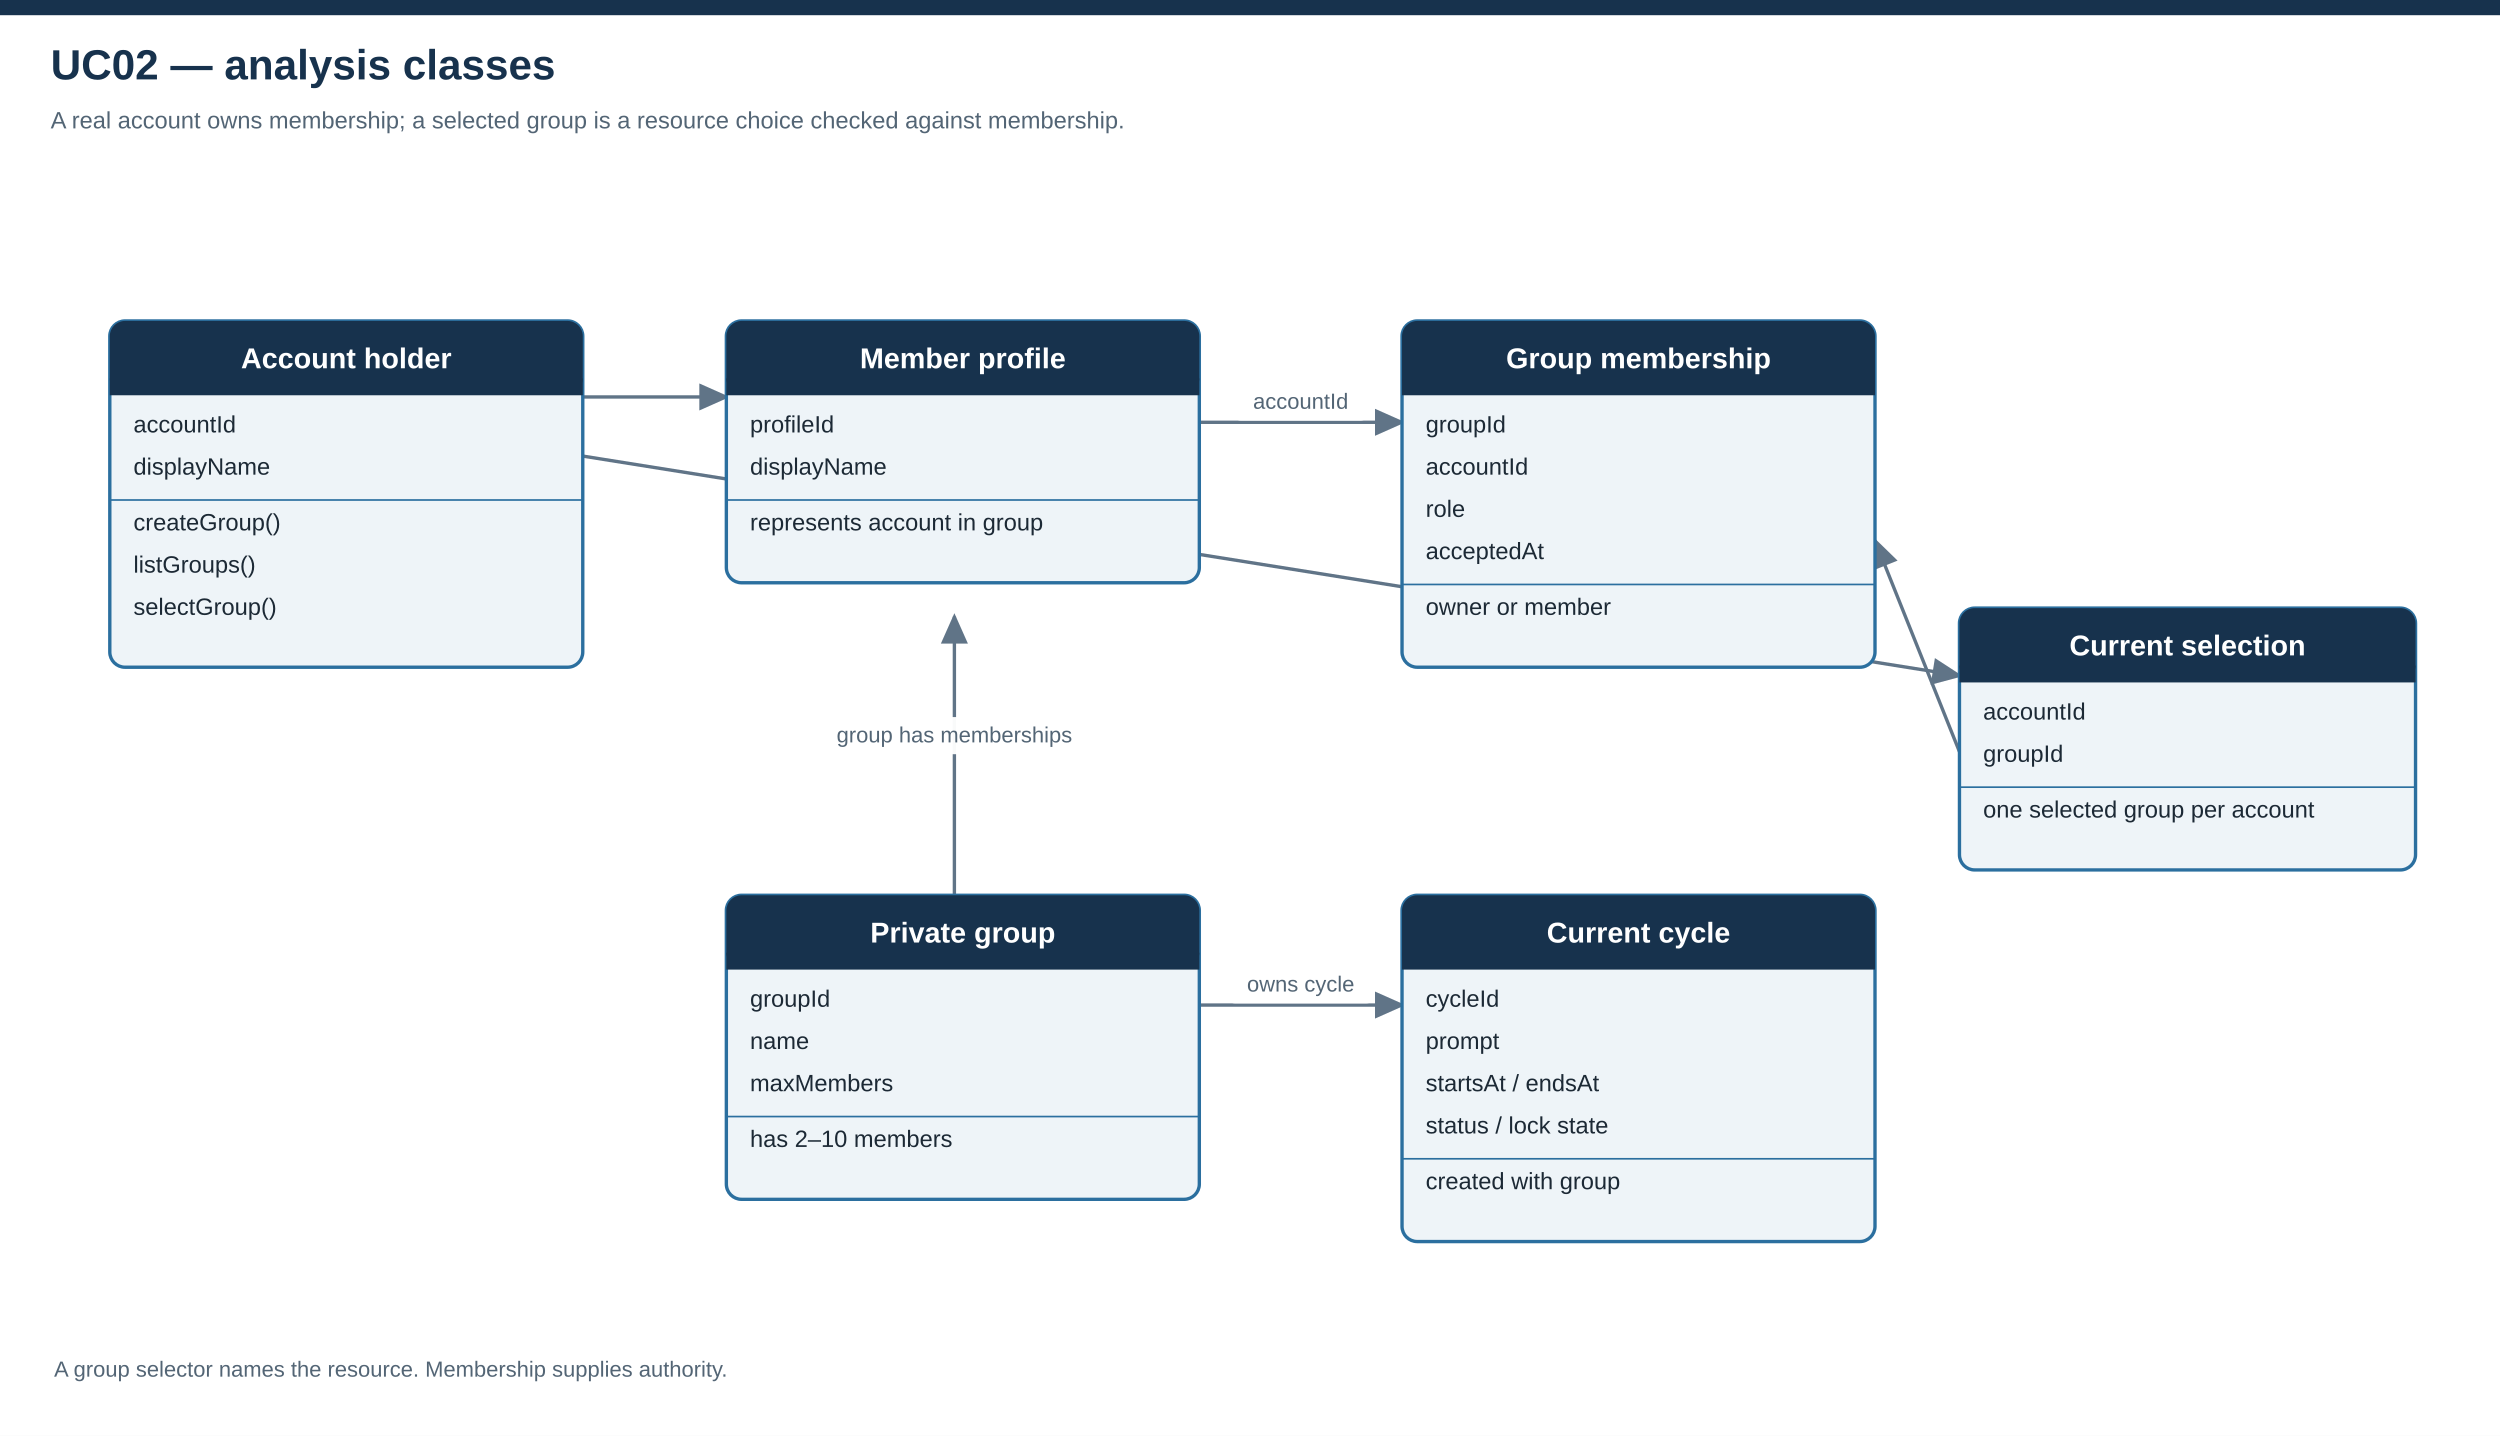
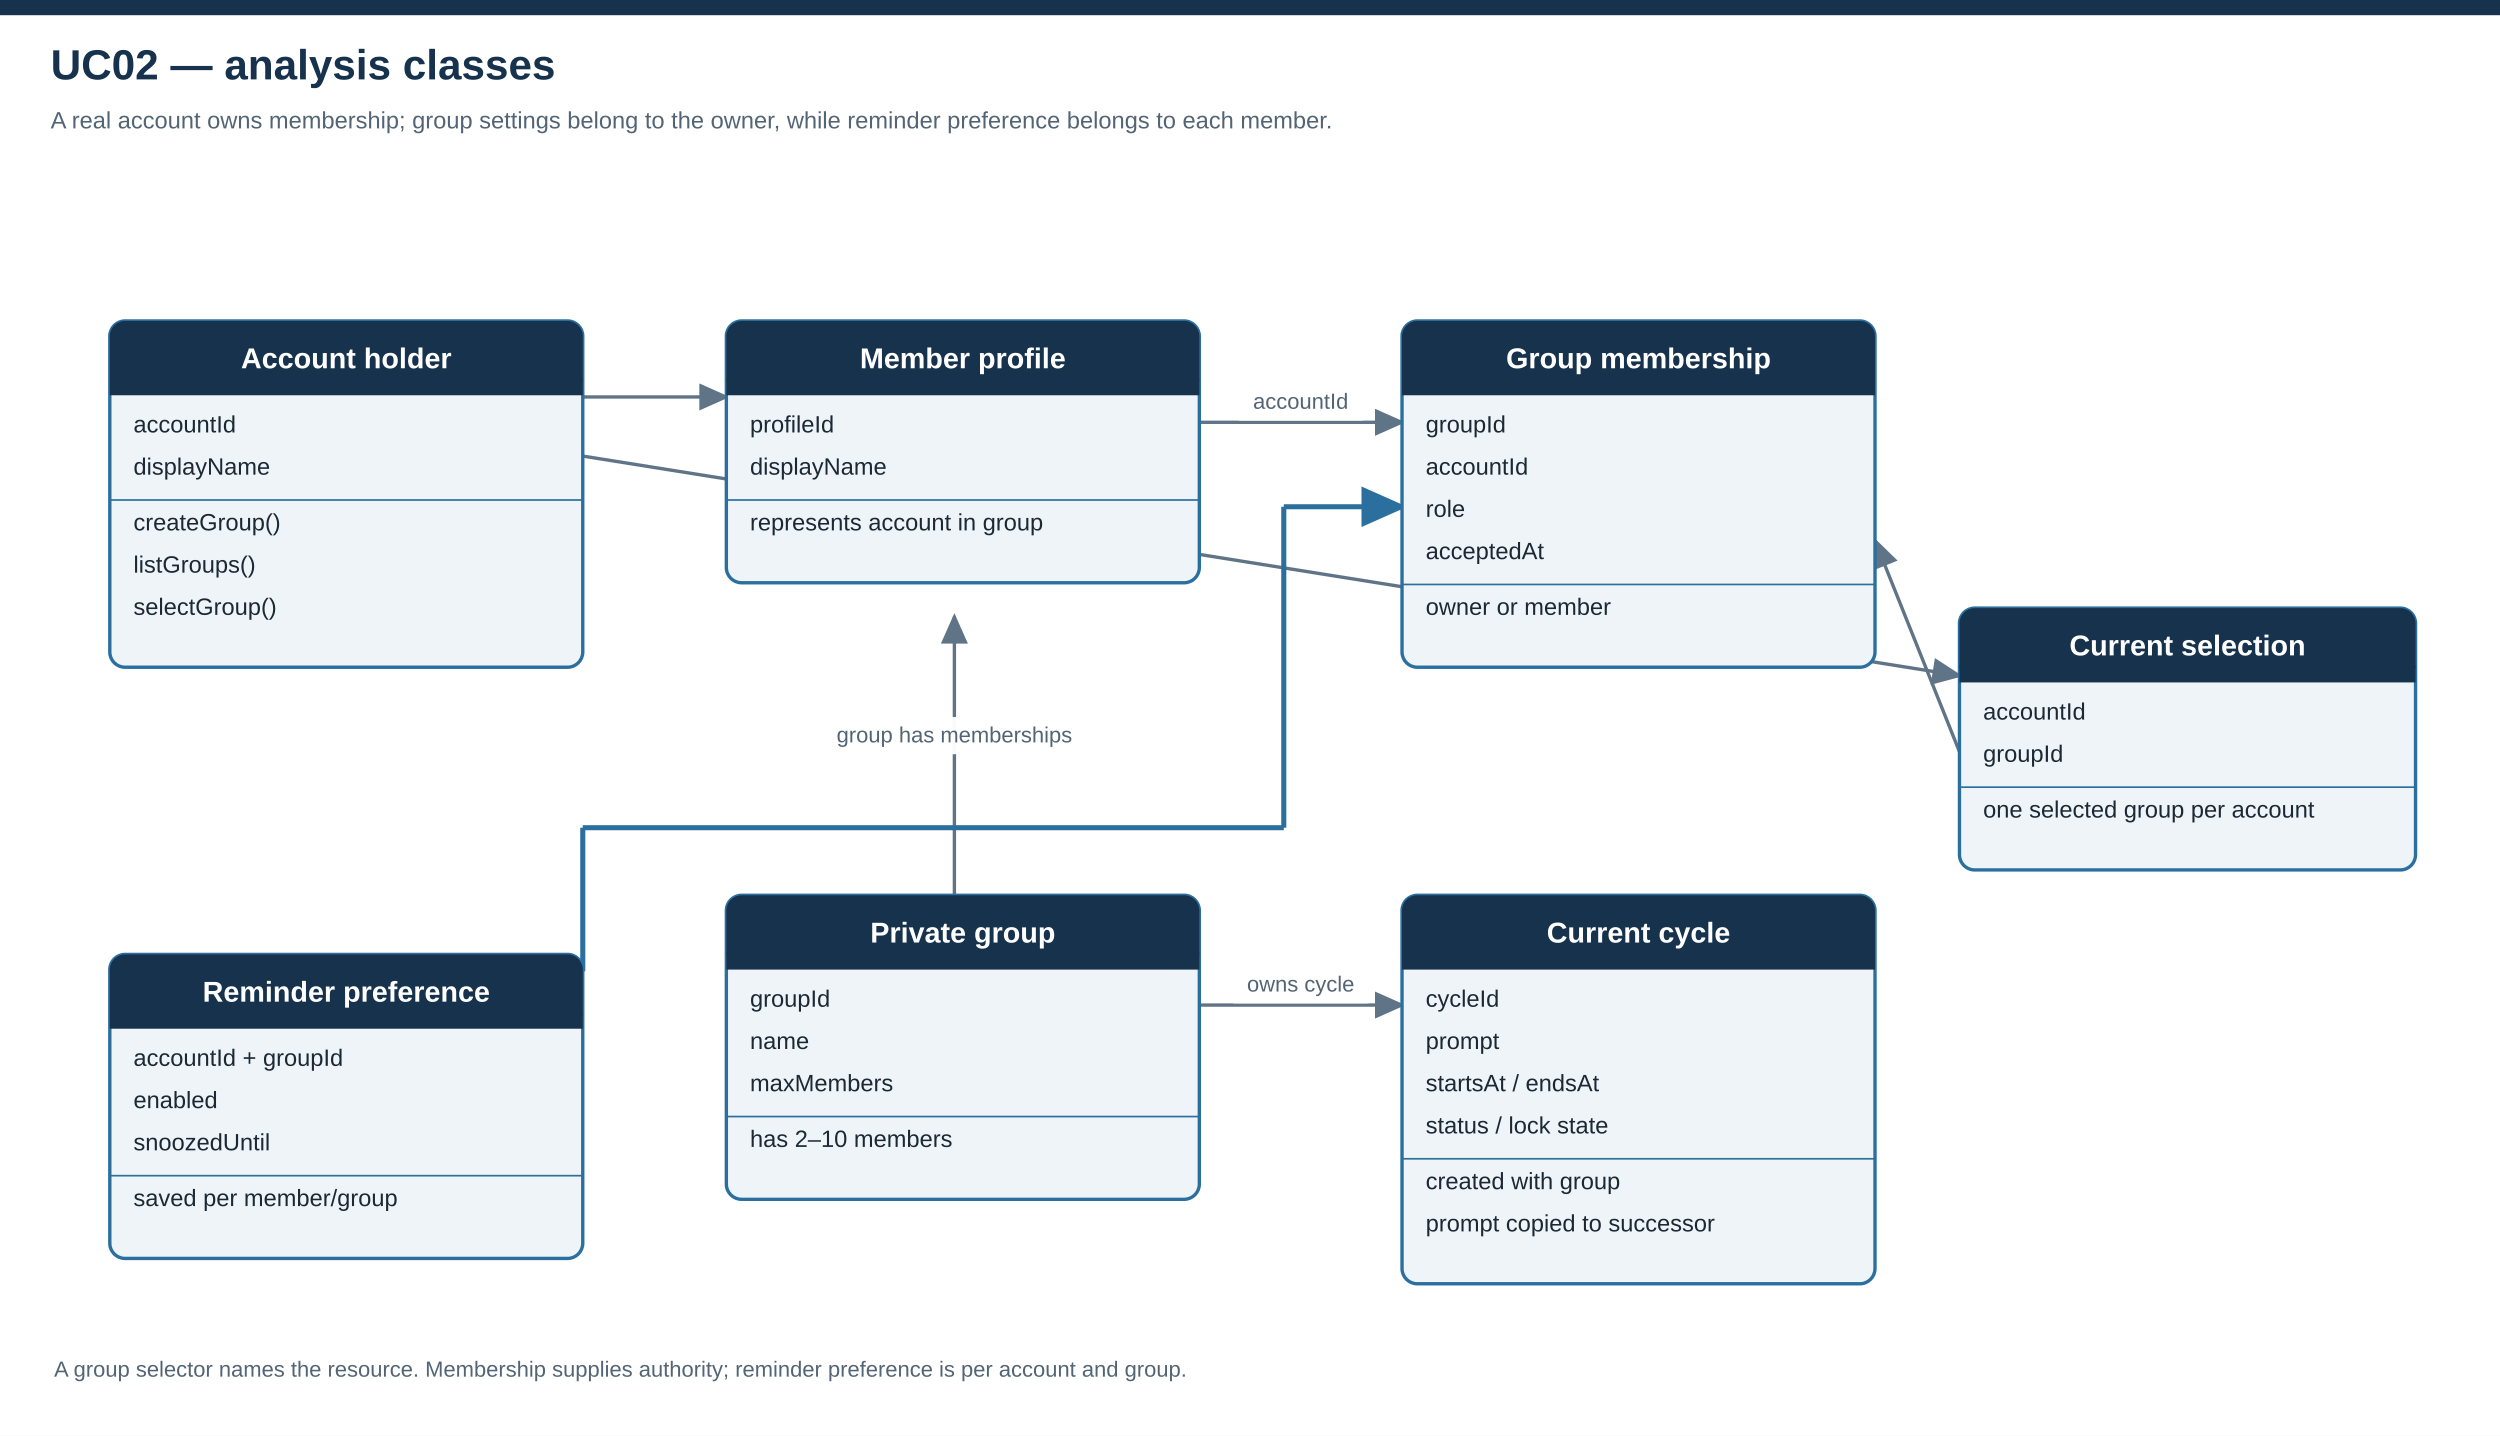
<svg xmlns="http://www.w3.org/2000/svg" width="1480px" height="850px" viewBox="0 0 1480 850" role="img" aria-label="UC02 — analysis classes">
  <defs>
    <marker id="arrow" markerWidth="9" markerHeight="8" refX="8" refY="4" orient="auto">
      <path d="M0,0 L9,4 L0,8 z" fill="#607487" />
    </marker>
    <marker id="arrowBlue" markerWidth="9" markerHeight="8" refX="8" refY="4" orient="auto">
      <path d="M0,0 L9,4 L0,8 z" fill="#2b6f9f" />
    </marker>
    <marker id="arrowRed" markerWidth="9" markerHeight="8" refX="8" refY="4" orient="auto">
      <path d="M0,0 L9,4 L0,8 z" fill="#b34339" />
    </marker>
  </defs>
  <rect x="0" y="0" width="1480" height="850" fill="#ffffff" />
  <rect x="0" y="0" width="1480" height="9" fill="#17324d" />
  <text x="30" y="47" text-anchor="start" font-family="Arial, Helvetica, sans-serif" font-size="25px" font-weight="bold" fill="#17324d" word-spacing="1px" class="">UC02 — analysis classes</text>
  <text x="30" y="76" text-anchor="start" font-family="Arial, Helvetica, sans-serif" font-size="14px" font-weight="normal" fill="#536575" word-spacing="1px">
-     <tspan x="30" dy="0">A real account owns membership; a selected group is a resource choice checked against membership.</tspan>
+     <tspan x="30" dy="0">A real account owns membership; group settings belong to the owner, while reminder preference belongs to each member.</tspan>
  </text>
  <line x1="345" y1="235" x2="430" y2="235" stroke="#607487" stroke-width="2" marker-end="url(#arrow)" />
  <line x1="710" y1="250" x2="830" y2="250" stroke="#607487" stroke-width="2" marker-end="url(#arrow)" />
  <line x1="565" y1="530" x2="565" y2="365" stroke="#607487" stroke-width="2" marker-end="url(#arrow)" />
  <line x1="710" y1="595" x2="830" y2="595" stroke="#607487" stroke-width="2" marker-end="url(#arrow)" />
  <line x1="345" y1="270" x2="1160" y2="400" stroke="#607487" stroke-width="2" marker-end="url(#arrow)" />
  <line x1="1160" y1="445" x2="1110" y2="320" stroke="#607487" stroke-width="2" marker-end="url(#arrow)" />
+   <line x1="345" y1="575" x2="345" y2="490" stroke="#2b6f9f" stroke-width="3" />
+   <line x1="345" y1="490" x2="760" y2="490" stroke="#2b6f9f" stroke-width="3" />
+   <line x1="760" y1="490" x2="760" y2="300" stroke="#2b6f9f" stroke-width="3" />
+   <line x1="760" y1="300" x2="830" y2="300" stroke="#2b6f9f" stroke-width="3" marker-end="url(#arrowBlue)" />
  <rect x="65" y="190" width="280" height="205" rx="9" fill="#eef4f8" stroke="#2b6f9f" stroke-width="2" />
  <rect x="65" y="190" width="280" height="43" rx="9" fill="#17324d" />
  <rect x="65" y="224" width="280" height="10" fill="#17324d" />
  <text x="205.0" y="218" text-anchor="middle" font-family="Arial, Helvetica, sans-serif" font-size="17px" font-weight="bold" fill="#ffffff" word-spacing="1px" class="">Account holder</text>
  <text x="79" y="256" text-anchor="start" font-family="Arial, Helvetica, sans-serif" font-size="14px" font-weight="normal" fill="#1c2935" word-spacing="1px" class="">accountId</text>
  <text x="79" y="281" text-anchor="start" font-family="Arial, Helvetica, sans-serif" font-size="14px" font-weight="normal" fill="#1c2935" word-spacing="1px" class="">displayName</text>
  <line x1="65" y1="296" x2="345" y2="296" stroke="#2b6f9f" stroke-width="1" />
  <text x="79" y="314" text-anchor="start" font-family="Arial, Helvetica, sans-serif" font-size="14px" font-weight="normal" fill="#1c2935" word-spacing="1px" class="">createGroup()</text>
  <text x="79" y="339" text-anchor="start" font-family="Arial, Helvetica, sans-serif" font-size="14px" font-weight="normal" fill="#1c2935" word-spacing="1px" class="">listGroups()</text>
  <text x="79" y="364" text-anchor="start" font-family="Arial, Helvetica, sans-serif" font-size="14px" font-weight="normal" fill="#1c2935" word-spacing="1px" class="">selectGroup()</text>
  <rect x="430" y="190" width="280" height="155" rx="9" fill="#eef4f8" stroke="#2b6f9f" stroke-width="2" />
  <rect x="430" y="190" width="280" height="43" rx="9" fill="#17324d" />
  <rect x="430" y="224" width="280" height="10" fill="#17324d" />
  <text x="570.0" y="218" text-anchor="middle" font-family="Arial, Helvetica, sans-serif" font-size="17px" font-weight="bold" fill="#ffffff" word-spacing="1px" class="">Member profile</text>
  <text x="444" y="256" text-anchor="start" font-family="Arial, Helvetica, sans-serif" font-size="14px" font-weight="normal" fill="#1c2935" word-spacing="1px" class="">profileId</text>
  <text x="444" y="281" text-anchor="start" font-family="Arial, Helvetica, sans-serif" font-size="14px" font-weight="normal" fill="#1c2935" word-spacing="1px" class="">displayName</text>
  <line x1="430" y1="296" x2="710" y2="296" stroke="#2b6f9f" stroke-width="1" />
  <text x="444" y="314" text-anchor="start" font-family="Arial, Helvetica, sans-serif" font-size="14px" font-weight="normal" fill="#1c2935" word-spacing="1px" class="">represents account in group</text>
  <rect x="830" y="190" width="280" height="205" rx="9" fill="#eef4f8" stroke="#2b6f9f" stroke-width="2" />
  <rect x="830" y="190" width="280" height="43" rx="9" fill="#17324d" />
  <rect x="830" y="224" width="280" height="10" fill="#17324d" />
  <text x="970.0" y="218" text-anchor="middle" font-family="Arial, Helvetica, sans-serif" font-size="17px" font-weight="bold" fill="#ffffff" word-spacing="1px" class="">Group membership</text>
  <text x="844" y="256" text-anchor="start" font-family="Arial, Helvetica, sans-serif" font-size="14px" font-weight="normal" fill="#1c2935" word-spacing="1px" class="">groupId</text>
  <text x="844" y="281" text-anchor="start" font-family="Arial, Helvetica, sans-serif" font-size="14px" font-weight="normal" fill="#1c2935" word-spacing="1px" class="">accountId</text>
  <text x="844" y="306" text-anchor="start" font-family="Arial, Helvetica, sans-serif" font-size="14px" font-weight="normal" fill="#1c2935" word-spacing="1px" class="">role</text>
  <text x="844" y="331" text-anchor="start" font-family="Arial, Helvetica, sans-serif" font-size="14px" font-weight="normal" fill="#1c2935" word-spacing="1px" class="">acceptedAt</text>
  <line x1="830" y1="346" x2="1110" y2="346" stroke="#2b6f9f" stroke-width="1" />
  <text x="844" y="364" text-anchor="start" font-family="Arial, Helvetica, sans-serif" font-size="14px" font-weight="normal" fill="#1c2935" word-spacing="1px" class="">owner or member</text>
  <rect x="430" y="530" width="280" height="180" rx="9" fill="#eef4f8" stroke="#2b6f9f" stroke-width="2" />
  <rect x="430" y="530" width="280" height="43" rx="9" fill="#17324d" />
  <rect x="430" y="564" width="280" height="10" fill="#17324d" />
  <text x="570.0" y="558" text-anchor="middle" font-family="Arial, Helvetica, sans-serif" font-size="17px" font-weight="bold" fill="#ffffff" word-spacing="1px" class="">Private group</text>
  <text x="444" y="596" text-anchor="start" font-family="Arial, Helvetica, sans-serif" font-size="14px" font-weight="normal" fill="#1c2935" word-spacing="1px" class="">groupId</text>
  <text x="444" y="621" text-anchor="start" font-family="Arial, Helvetica, sans-serif" font-size="14px" font-weight="normal" fill="#1c2935" word-spacing="1px" class="">name</text>
  <text x="444" y="646" text-anchor="start" font-family="Arial, Helvetica, sans-serif" font-size="14px" font-weight="normal" fill="#1c2935" word-spacing="1px" class="">maxMembers</text>
  <line x1="430" y1="661" x2="710" y2="661" stroke="#2b6f9f" stroke-width="1" />
  <text x="444" y="679" text-anchor="start" font-family="Arial, Helvetica, sans-serif" font-size="14px" font-weight="normal" fill="#1c2935" word-spacing="1px" class="">has 2–10 members</text>
-   <rect x="830" y="530" width="280" height="205" rx="9" fill="#eef4f8" stroke="#2b6f9f" stroke-width="2" />
+   <rect x="830" y="530" width="280" height="230" rx="9" fill="#eef4f8" stroke="#2b6f9f" stroke-width="2" />
  <rect x="830" y="530" width="280" height="43" rx="9" fill="#17324d" />
  <rect x="830" y="564" width="280" height="10" fill="#17324d" />
  <text x="970.0" y="558" text-anchor="middle" font-family="Arial, Helvetica, sans-serif" font-size="17px" font-weight="bold" fill="#ffffff" word-spacing="1px" class="">Current cycle</text>
  <text x="844" y="596" text-anchor="start" font-family="Arial, Helvetica, sans-serif" font-size="14px" font-weight="normal" fill="#1c2935" word-spacing="1px" class="">cycleId</text>
  <text x="844" y="621" text-anchor="start" font-family="Arial, Helvetica, sans-serif" font-size="14px" font-weight="normal" fill="#1c2935" word-spacing="1px" class="">prompt</text>
  <text x="844" y="646" text-anchor="start" font-family="Arial, Helvetica, sans-serif" font-size="14px" font-weight="normal" fill="#1c2935" word-spacing="1px" class="">startsAt / endsAt</text>
  <text x="844" y="671" text-anchor="start" font-family="Arial, Helvetica, sans-serif" font-size="14px" font-weight="normal" fill="#1c2935" word-spacing="1px" class="">status / lock state</text>
  <line x1="830" y1="686" x2="1110" y2="686" stroke="#2b6f9f" stroke-width="1" />
  <text x="844" y="704" text-anchor="start" font-family="Arial, Helvetica, sans-serif" font-size="14px" font-weight="normal" fill="#1c2935" word-spacing="1px" class="">created with group</text>
+   <text x="844" y="729" text-anchor="start" font-family="Arial, Helvetica, sans-serif" font-size="14px" font-weight="normal" fill="#1c2935" word-spacing="1px" class="">prompt copied to successor</text>
  <rect x="1160" y="360" width="270" height="155" rx="9" fill="#eef4f8" stroke="#2b6f9f" stroke-width="2" />
  <rect x="1160" y="360" width="270" height="43" rx="9" fill="#17324d" />
  <rect x="1160" y="394" width="270" height="10" fill="#17324d" />
  <text x="1295.0" y="388" text-anchor="middle" font-family="Arial, Helvetica, sans-serif" font-size="17px" font-weight="bold" fill="#ffffff" word-spacing="1px" class="">Current selection</text>
  <text x="1174" y="426" text-anchor="start" font-family="Arial, Helvetica, sans-serif" font-size="14px" font-weight="normal" fill="#1c2935" word-spacing="1px" class="">accountId</text>
  <text x="1174" y="451" text-anchor="start" font-family="Arial, Helvetica, sans-serif" font-size="14px" font-weight="normal" fill="#1c2935" word-spacing="1px" class="">groupId</text>
  <line x1="1160" y1="466" x2="1430" y2="466" stroke="#2b6f9f" stroke-width="1" />
  <text x="1174" y="484" text-anchor="start" font-family="Arial, Helvetica, sans-serif" font-size="14px" font-weight="normal" fill="#1c2935" word-spacing="1px" class="">one selected group per account</text>
+   <rect x="65" y="565" width="280" height="180" rx="9" fill="#eef4f8" stroke="#2b6f9f" stroke-width="2" />
+   <rect x="65" y="565" width="280" height="43" rx="9" fill="#17324d" />
+   <rect x="65" y="599" width="280" height="10" fill="#17324d" />
+   <text x="205.0" y="593" text-anchor="middle" font-family="Arial, Helvetica, sans-serif" font-size="17px" font-weight="bold" fill="#ffffff" word-spacing="1px" class="">Reminder preference</text>
+   <text x="79" y="631" text-anchor="start" font-family="Arial, Helvetica, sans-serif" font-size="14px" font-weight="normal" fill="#1c2935" word-spacing="1px" class="">accountId + groupId</text>
+   <text x="79" y="656" text-anchor="start" font-family="Arial, Helvetica, sans-serif" font-size="14px" font-weight="normal" fill="#1c2935" word-spacing="1px" class="">enabled</text>
+   <text x="79" y="681" text-anchor="start" font-family="Arial, Helvetica, sans-serif" font-size="14px" font-weight="normal" fill="#1c2935" word-spacing="1px" class="">snoozedUntil</text>
+   <line x1="65" y1="696" x2="345" y2="696" stroke="#2b6f9f" stroke-width="1" />
+   <text x="79" y="714" text-anchor="start" font-family="Arial, Helvetica, sans-serif" font-size="14px" font-weight="normal" fill="#1c2935" word-spacing="1px" class="">saved per member/group</text>
  <rect x="729.6" y="227.0" width="80.8" height="22" rx="5" fill="#ffffff" opacity="0.96" />
  <text x="770.0" y="242.0" text-anchor="middle" font-family="Arial, Helvetica, sans-serif" font-size="13px" font-weight="normal" fill="#536575" word-spacing="1px" class="">accountId</text>
  <rect x="481.4" y="424.5" width="167.2" height="22" rx="5" fill="#ffffff" opacity="0.96" />
  <text x="565.0" y="439.5" text-anchor="middle" font-family="Arial, Helvetica, sans-serif" font-size="13px" font-weight="normal" fill="#536575" word-spacing="1px" class="">group has memberships</text>
  <rect x="726.0" y="572.0" width="88.0" height="22" rx="5" fill="#ffffff" opacity="0.96" />
  <text x="770.0" y="587.0" text-anchor="middle" font-family="Arial, Helvetica, sans-serif" font-size="13px" font-weight="normal" fill="#536575" word-spacing="1px" class="">owns cycle</text>
  <text x="32" y="815" text-anchor="start" font-family="Arial, Helvetica, sans-serif" font-size="13px" font-weight="normal" fill="#536575" word-spacing="1px">
-     <tspan x="32" dy="0">A group selector names the resource. Membership supplies authority.</tspan>
+     <tspan x="32" dy="0">A group selector names the resource. Membership supplies authority; reminder preference is per account and group.</tspan>
  </text>
</svg>
